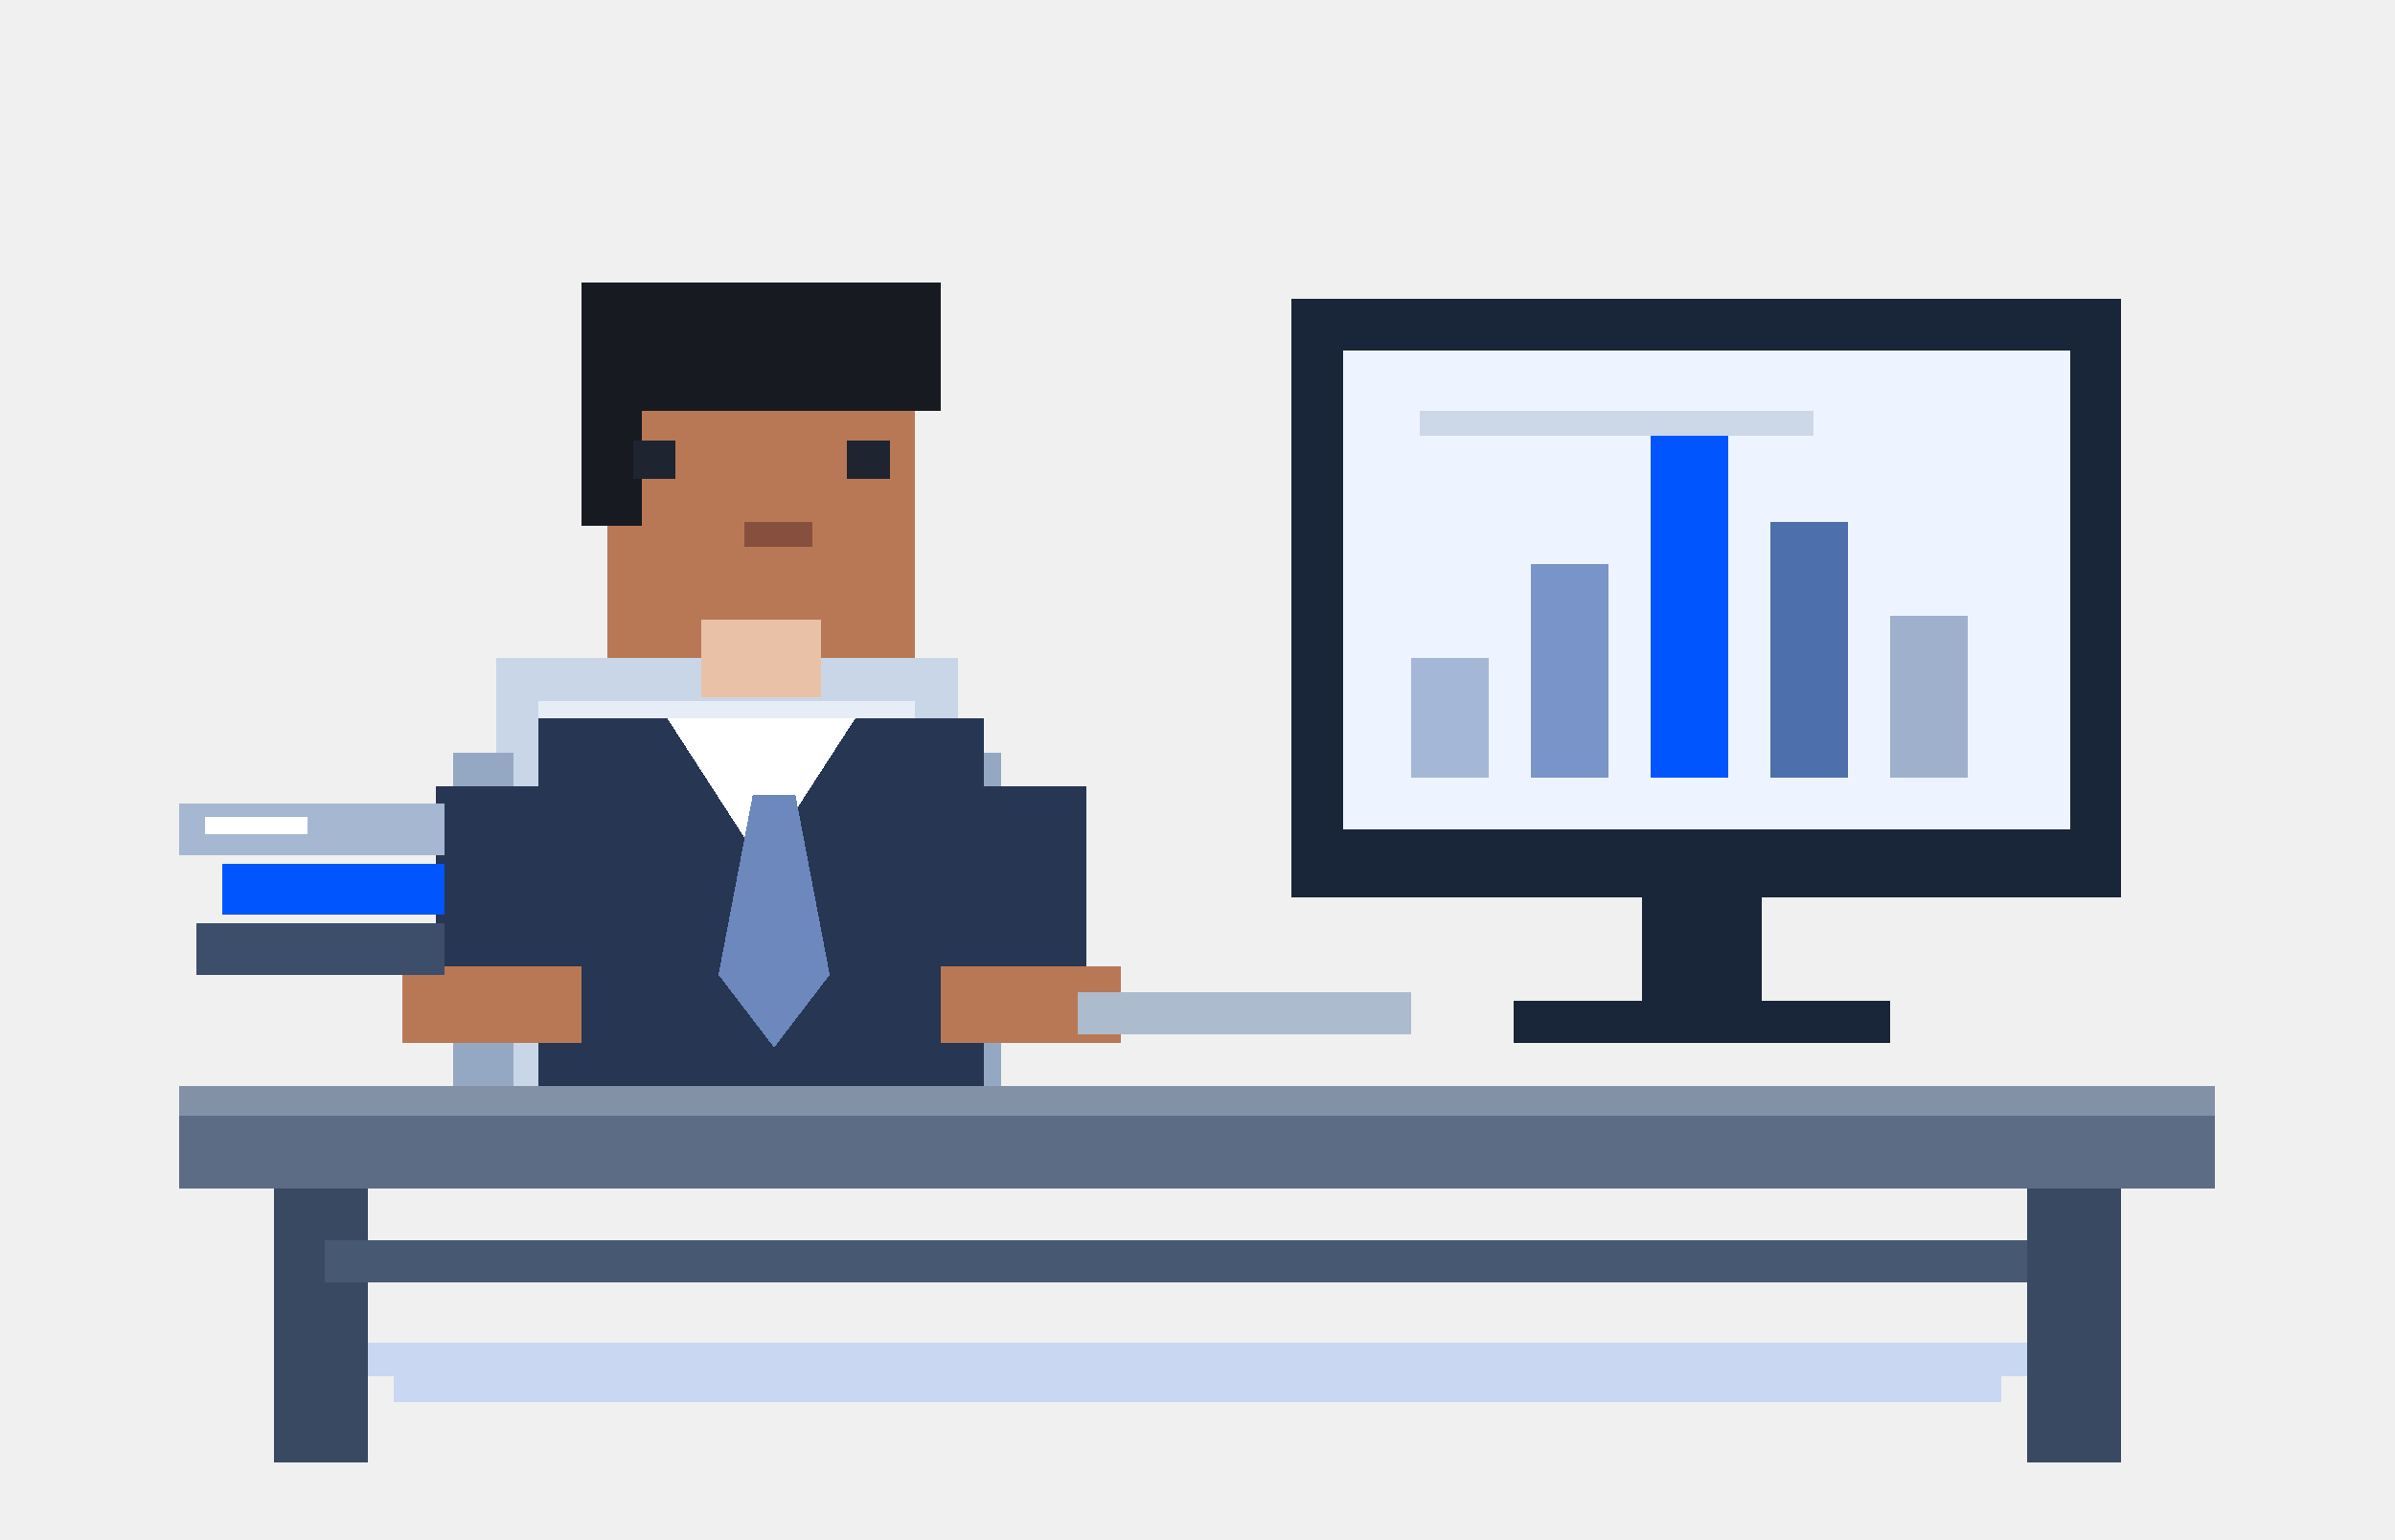
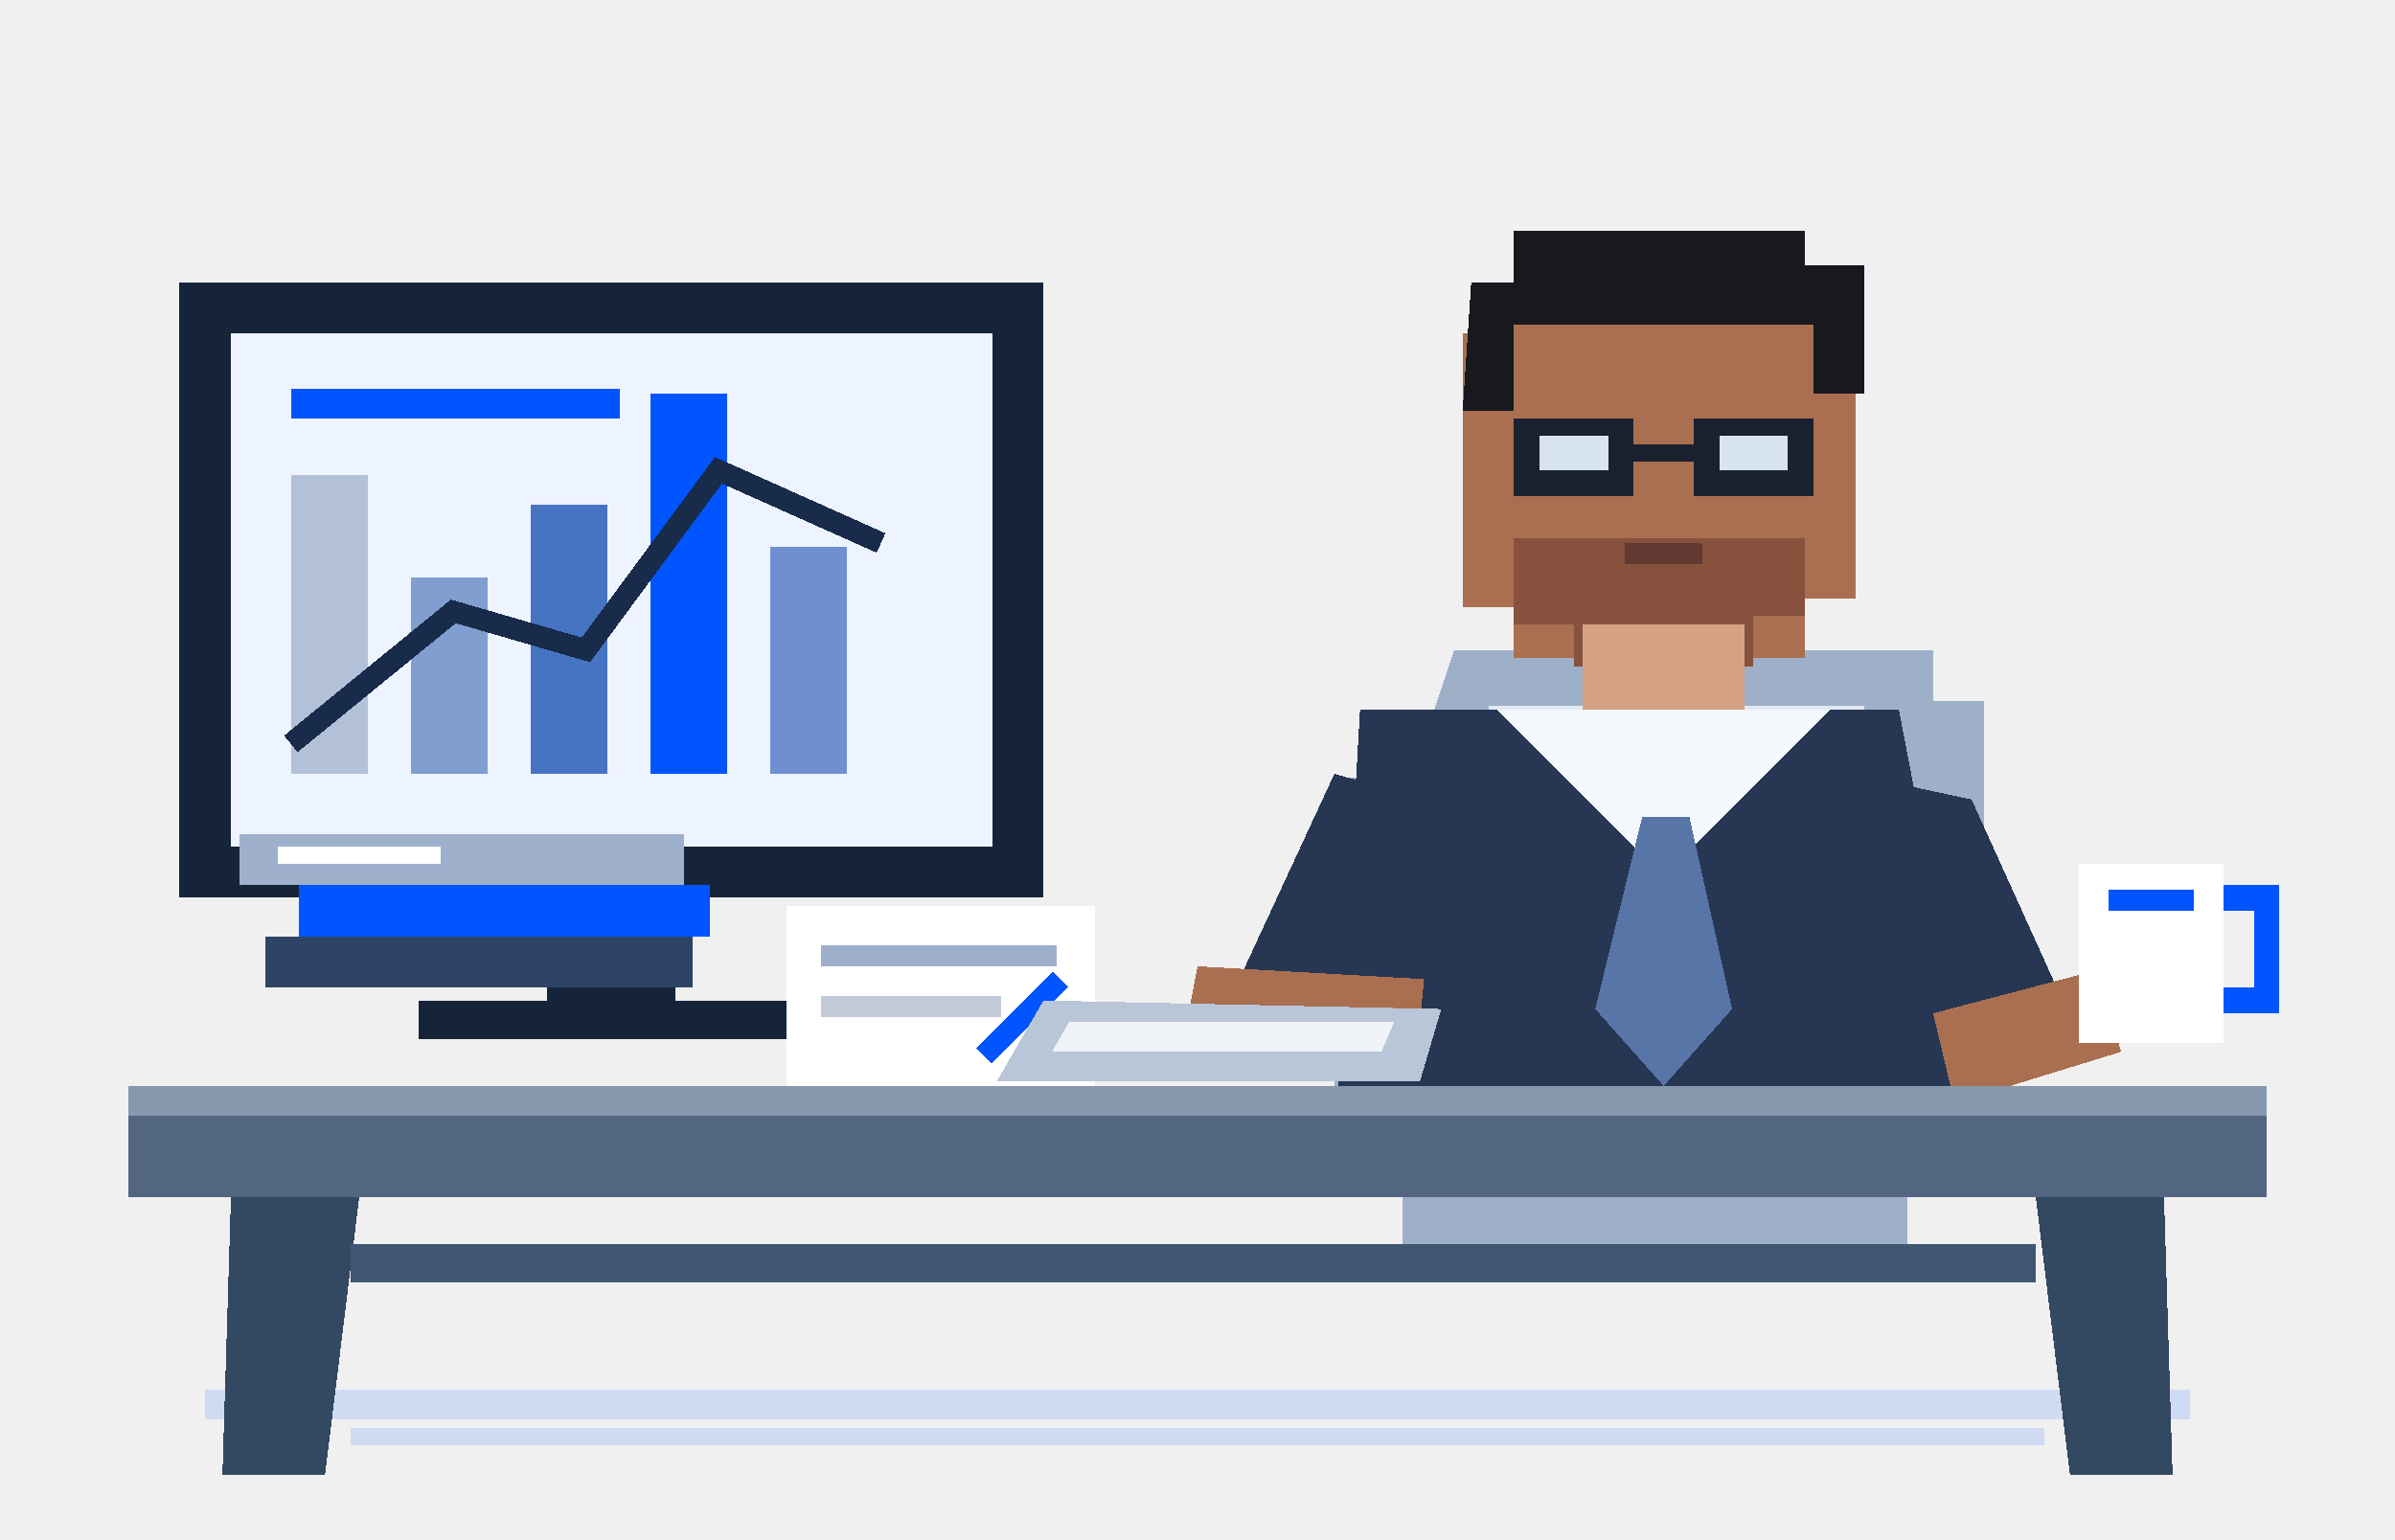
<svg xmlns="http://www.w3.org/2000/svg" width="560" height="360" viewBox="0 0 560 360" shape-rendering="crispEdges">
-   <g opacity=".16" fill="#0055ff">
-     <rect x="68" y="314" width="424" height="8" />
-     <rect x="92" y="322" width="376" height="6" />
+   <g opacity=".14" fill="#0055ff">
+     <rect x="48" y="325" width="464" height="7" />
+     <rect x="82" y="334" width="396" height="4" />
  </g>
-   <g>
-     <rect x="116" y="154" width="108" height="116" fill="#c9d6e8" />
-     <rect x="126" y="164" width="88" height="106" fill="#e7edf6" />
-     <rect x="106" y="176" width="14" height="78" fill="#95a8c3" />
-     <rect x="220" y="176" width="14" height="78" fill="#95a8c3" />
-     <rect x="142" y="76" width="72" height="78" fill="#b97855" />
-     <rect x="136" y="66" width="84" height="30" fill="#171a20" />
-     <rect x="136" y="88" width="14" height="35" fill="#171a20" />
-     <rect x="148" y="103" width="10" height="9" fill="#1e2530" />
-     <rect x="198" y="103" width="10" height="9" fill="#1e2530" />
-     <rect x="174" y="122" width="16" height="6" fill="#87503e" />
-     <rect x="164" y="145" width="28" height="18" fill="#e9c1a7" />
-     <path d="M126 168h104v96H126z" fill="#263653" />
-     <path d="m156 168 22 34 22-34z" fill="#fff" />
-     <path d="m176 186h10l8 42-13 17-13-17z" fill="#6d88bd" />
-     <rect x="102" y="184" width="36" height="56" fill="#263653" />
-     <rect x="218" y="184" width="36" height="56" fill="#263653" />
-     <rect x="94" y="226" width="42" height="18" fill="#b97855" />
-     <rect x="220" y="226" width="42" height="18" fill="#b97855" />
-     <rect x="46" y="216" width="58" height="12" fill="#3d4e6b" />
-     <rect x="52" y="202" width="52" height="12" fill="#0055ff" />
-     <rect x="42" y="188" width="62" height="12" fill="#a6b7d1" />
-     <rect x="48" y="191" width="24" height="4" fill="#fff" />
-     <rect x="302" y="70" width="194" height="140" fill="#192538" />
-     <rect x="314" y="82" width="170" height="112" fill="#eef4ff" />
-     <rect x="330" y="154" width="18" height="28" fill="#a5b7d6" />
-     <rect x="358" y="132" width="18" height="50" fill="#7894c8" />
-     <rect x="386" y="102" width="18" height="80" fill="#0055ff" />
-     <rect x="414" y="122" width="18" height="60" fill="#4d70ad" />
-     <rect x="442" y="144" width="18" height="38" fill="#9eb0cb" />
-     <rect x="332" y="96" width="92" height="6" fill="#ccd7e8" />
-     <rect x="384" y="210" width="28" height="28" fill="#192538" />
-     <rect x="354" y="234" width="88" height="10" fill="#192538" />
-     <rect x="252" y="232" width="78" height="10" fill="#adbbce" />
-     <rect x="42" y="254" width="476" height="24" fill="#5d6c85" />
-     <rect x="42" y="254" width="476" height="7" fill="#8391a7" />
-     <rect x="64" y="278" width="22" height="64" fill="#394962" />
-     <rect x="474" y="278" width="22" height="64" fill="#394962" />
-     <rect x="76" y="290" width="398" height="10" fill="#475873" />
-   </g>
+   <path fill="#16243a" d="M42 66h202v144H42z" />
+   <path fill="#eef4ff" d="M54 78h178v120H54z" />
+   <rect x="68" y="91" width="77" height="7" fill="#0055ff" />
+   <rect x="68" y="111" width="18" height="70" fill="#b2c1d8" />
+   <rect x="96" y="135" width="18" height="46" fill="#809ed0" />
+   <rect x="124" y="118" width="18" height="63" fill="#4774c2" />
+   <rect x="152" y="92" width="18" height="89" fill="#0055ff" />
+   <rect x="180" y="128" width="18" height="53" fill="#6f8fd0" />
+   <path d="m68 174 38-31 31 9 31-42 38 17" fill="none" stroke="#182b4a" stroke-width="5" />
+   <rect x="128" y="210" width="30" height="25" fill="#16243a" />
+   <rect x="98" y="234" width="90" height="9" fill="#16243a" />
+   <path fill="#9eb0c8" d="M340 152h112v12h12v112h-18v24H328v-32h-16v-86h18z" />
+   <path fill="#e3eaf4" d="M348 165h88v102h-88z" />
+   <path fill="#7187a6" d="M318 196h14v64h-14zm130 0h14v64h-14z" />
+   <path fill="#a96f50" d="M342 78h12V66h68v10h12v64h-12v14h-68v-12h-12z" />
+   <path fill="#17191f" d="M344 66h10V54h68v8h14v30h-12V76h-70v20h-12z" />
+   <path fill="#87513e" d="M354 126h68v18h-12v12h-42v-10h-14z" />
+   <path fill="#1a2230" d="M354 98h28v18h-28zm42 0h28v18h-28z" />
+   <path fill="#d8e3f2" d="M360 102h16v8h-16zm42 0h16v8h-16z" />
+   <rect x="382" y="104" width="14" height="4" fill="#1a2230" />
+   <rect x="380" y="127" width="18" height="5" fill="#633a32" />
+   <rect x="370" y="146" width="38" height="21" fill="#d5a184" />
+   <path fill="#263653" d="M318 166h126l20 104H312z" />
+   <path fill="#f4f7fb" d="m350 166 39 39 39-39z" />
+   <path fill="#5875a8" d="m384 191h11l10 45-16 18-16-18z" />
+   <path fill="#263653" d="m312 181 29 8-16 52-38-6zM433 181l28 6 24 53-35 11-24-43z" />
+   <path fill="#a96f50" d="m280 226 53 3-2 20-55-2zm172 11 38-10 6 19-39 12z" />
+   <path fill="#ffffff" d="M486 202h34v42h-34z" />
+   <path d="M520 210h10v24h-10" fill="none" stroke="#0055ff" stroke-width="6" />
+   <rect x="493" y="208" width="20" height="5" fill="#0055ff" />
+   <rect x="62" y="219" width="100" height="12" fill="#2d4467" />
+   <rect x="70" y="207" width="96" height="12" fill="#0055ff" />
+   <rect x="56" y="195" width="104" height="12" fill="#9eb0cc" />
+   <rect x="65" y="198" width="38" height="4" fill="#fff" />
+   <path fill="#fff" d="M184 212h72v42h-72z" />
+   <rect x="192" y="221" width="55" height="5" fill="#9eb0cc" />
+   <rect x="192" y="233" width="42" height="5" fill="#c0cad9" />
+   <path d="m230 247 18-18" stroke="#0055ff" stroke-width="5" />
+   <path fill="#526681" d="M30 254h500v26H30z" />
+   <rect x="30" y="254" width="500" height="7" fill="#8798ae" />
+   <path fill="#334861" d="m54 280 30 0-8 65H52zm422 0h30l2 65h-24z" />
+   <path fill="#405773" d="M82 291h394v9H82z" />
+   <path fill="#b9c6d8" d="m244 234 93 2-5 17h-99z" />
+   <path fill="#eff3f8" d="M250 239h76l-3 7h-77z" />
</svg>
